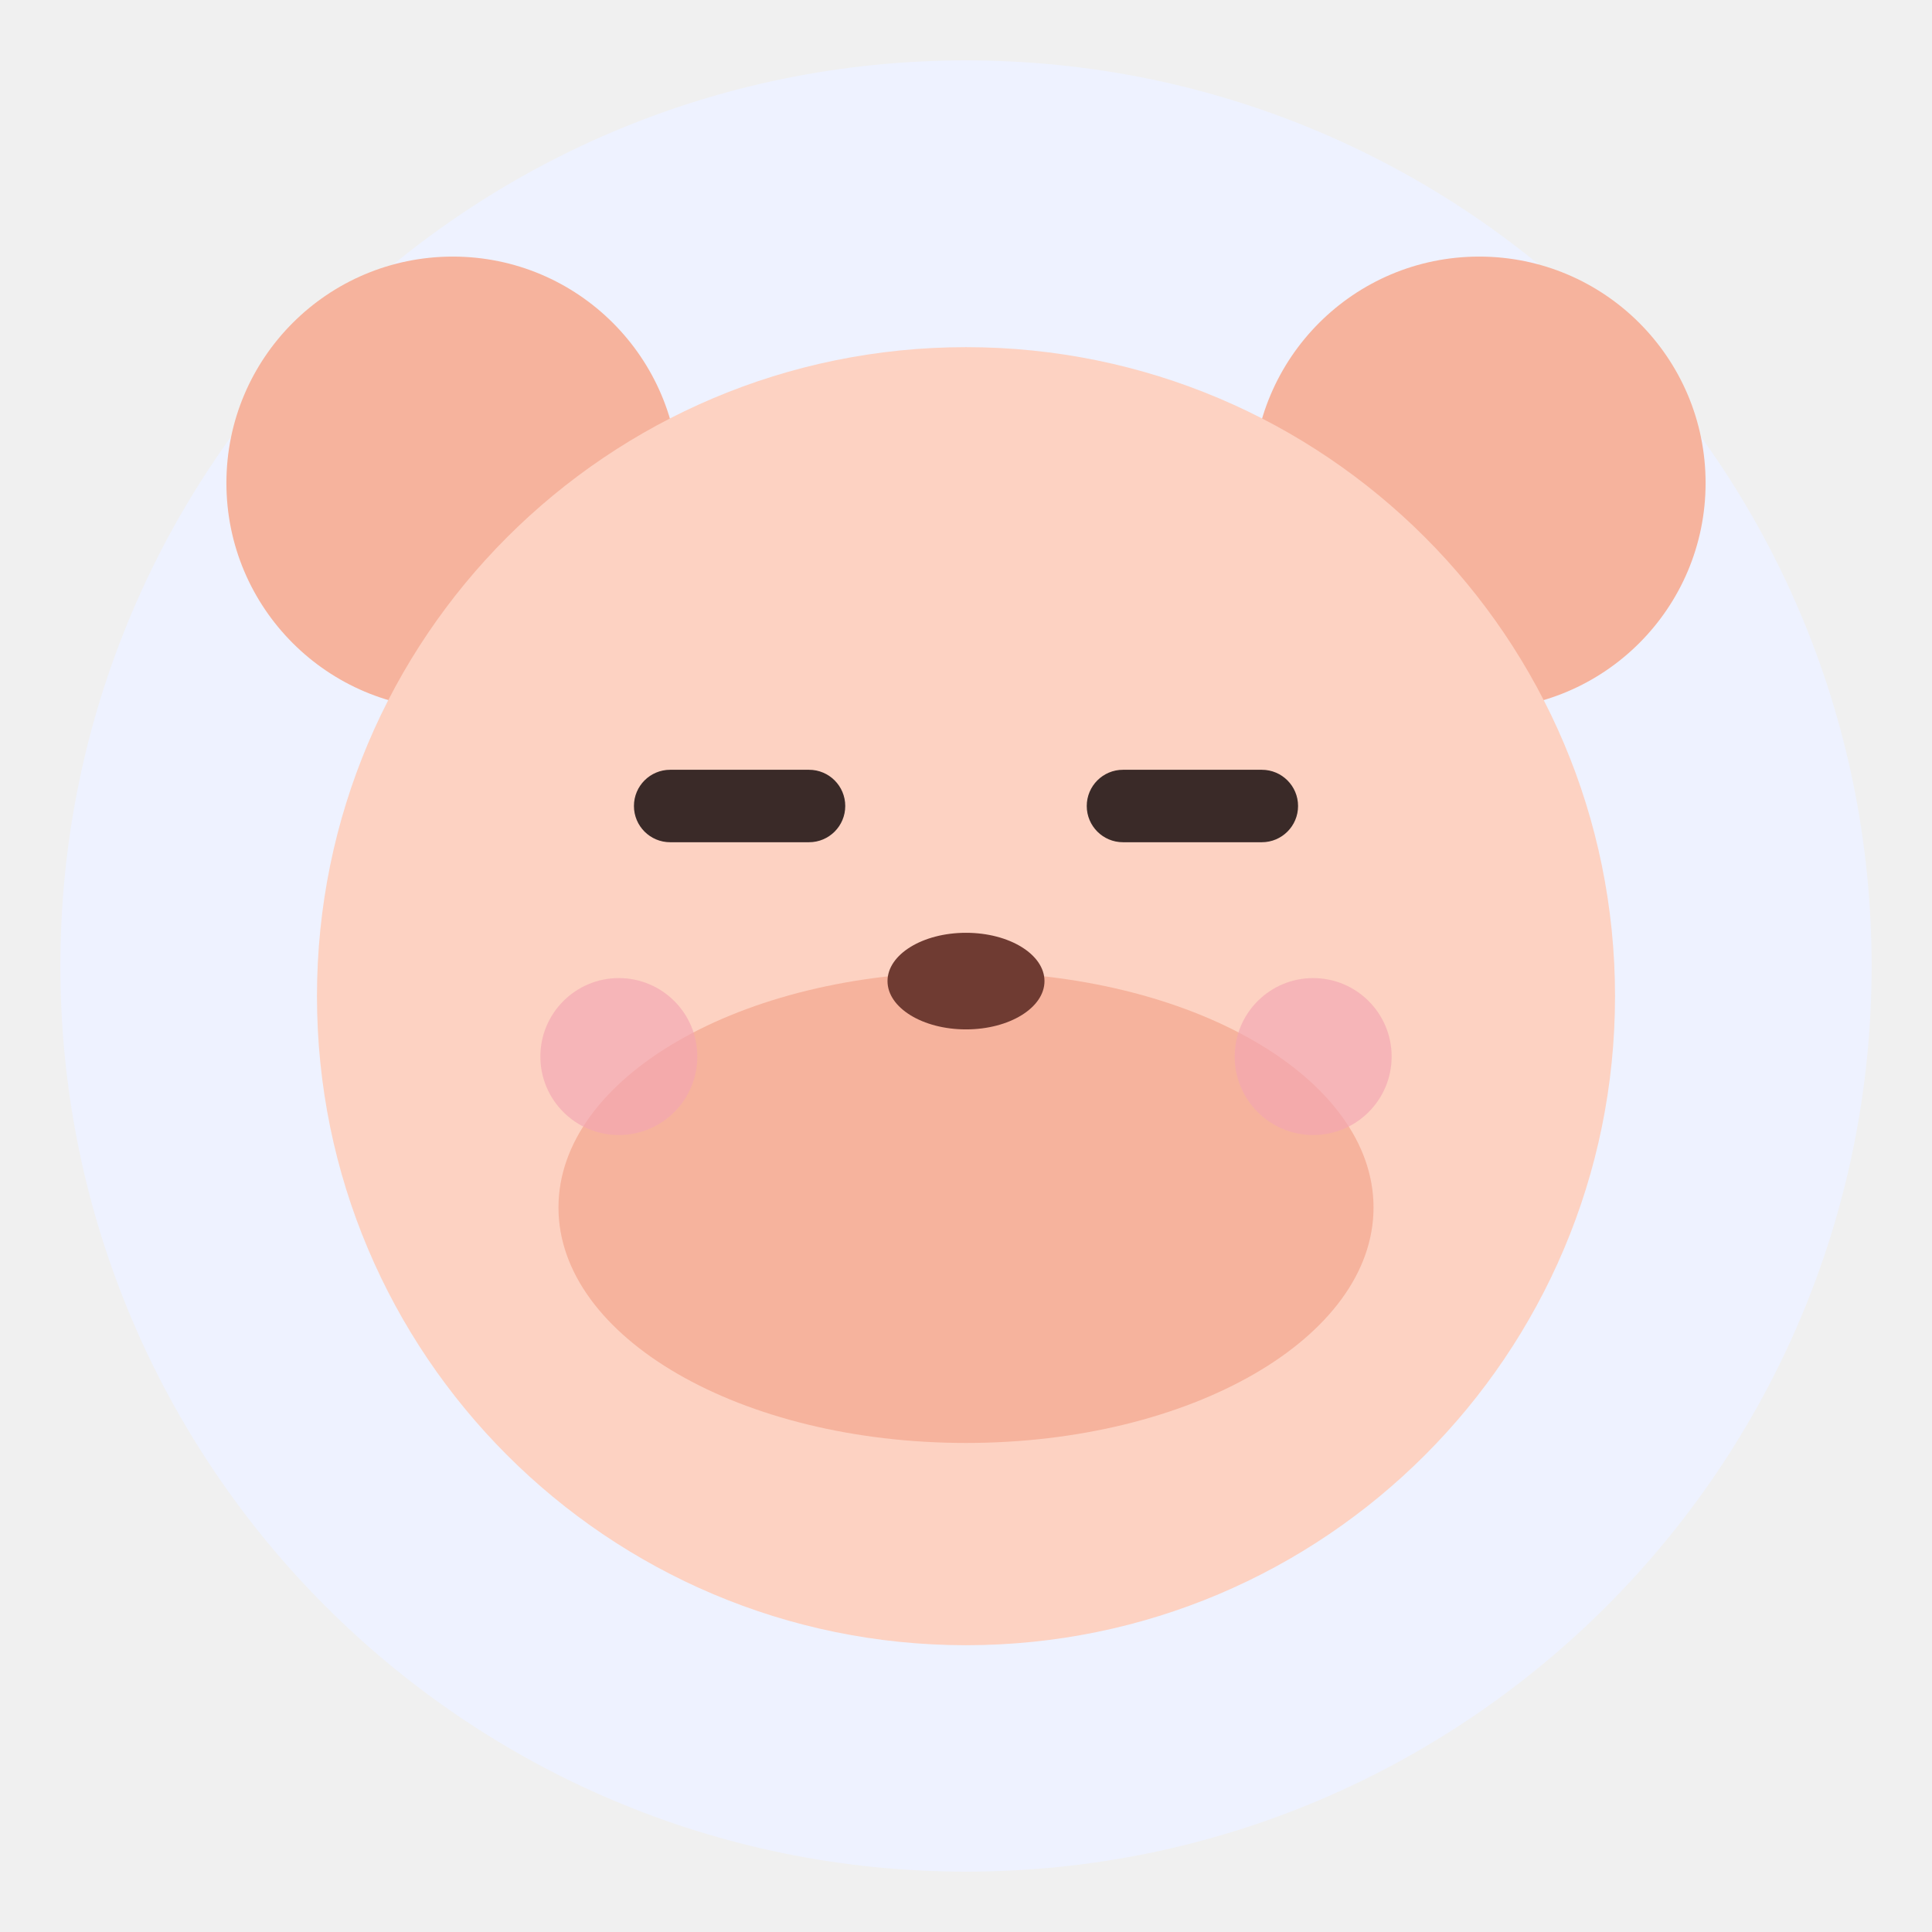
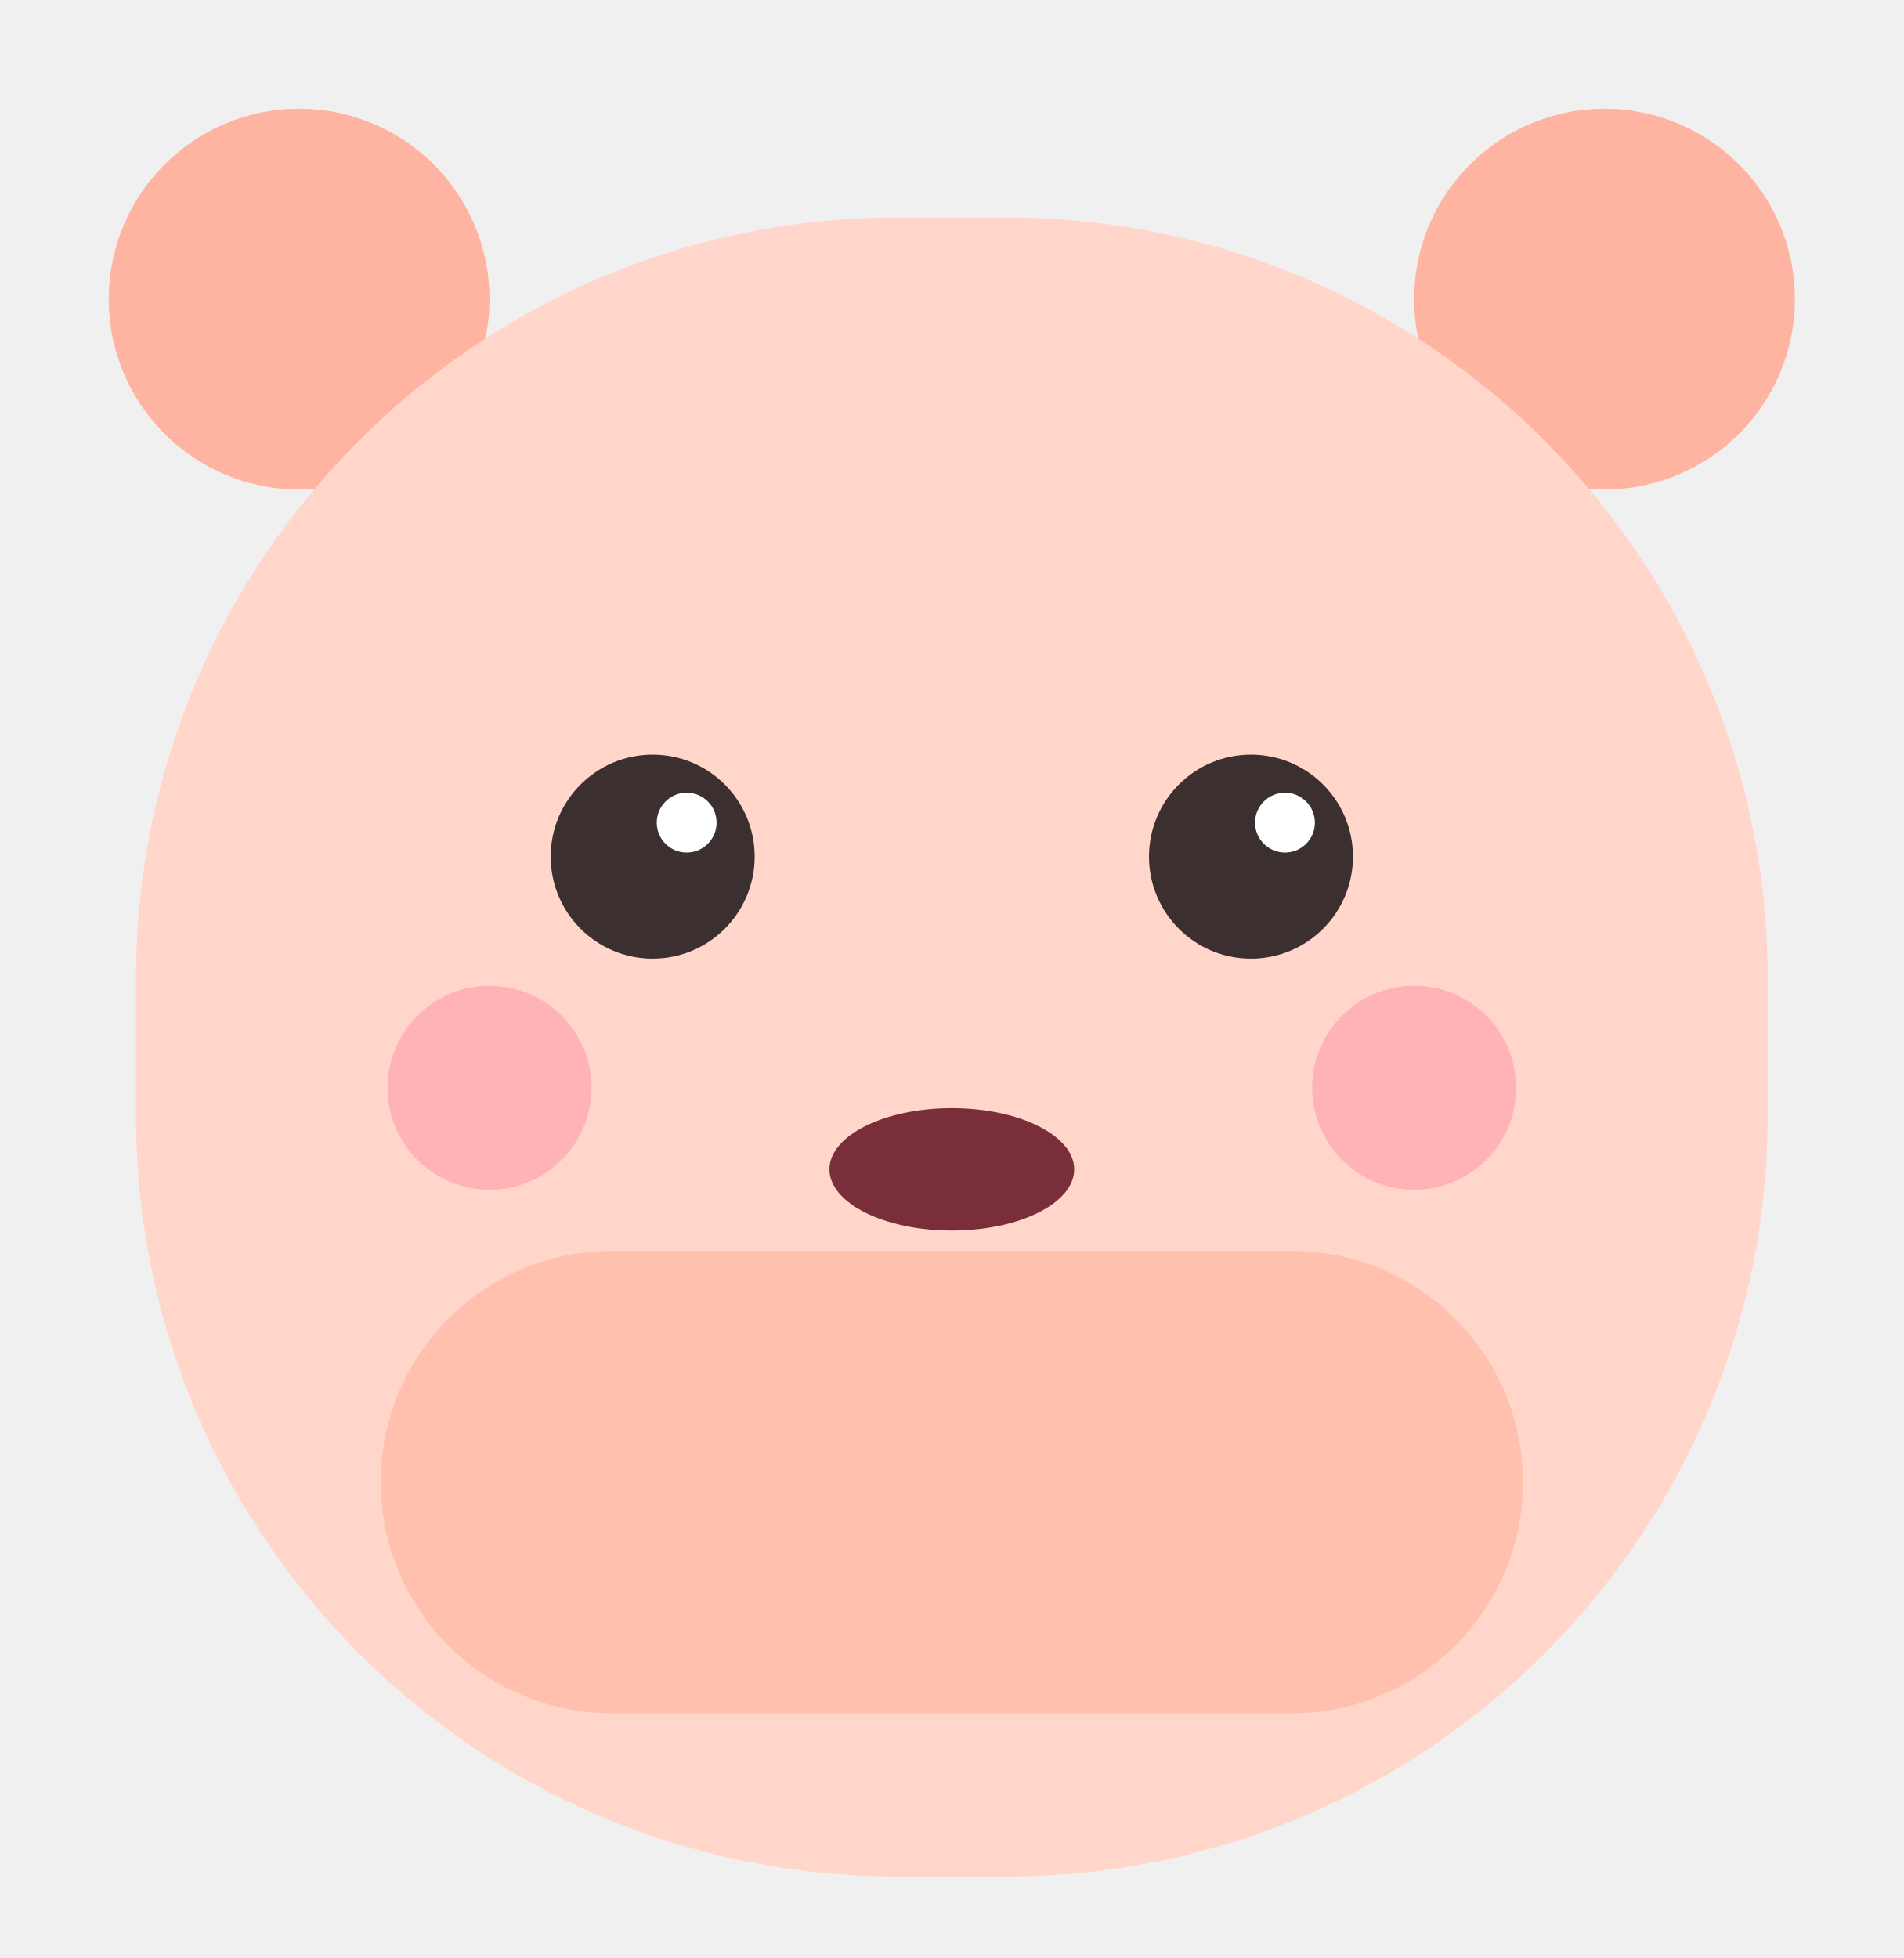
- <svg xmlns="http://www.w3.org/2000/svg" viewBox="0 0 64 64" width="64" height="64">
-   <circle cx="32" cy="32" r="30" fill="#eef2ff" />
-   <circle cx="15" cy="16" r="7.5" fill="#f6b39d" />
-   <circle cx="49" cy="16" r="7.5" fill="#f6b39d" />
-   <circle cx="32" cy="33" r="21.5" fill="#fdd2c2" />
-   <ellipse cx="32" cy="40" rx="13.5" ry="7.8" fill="#f6b39d" />
-   <ellipse cx="32" cy="32.5" rx="2.6" ry="1.6" fill="#6f3b32" />
-   <circle cx="20.5" cy="35" r="2.6" fill="#f3a6b2" opacity="0.65" />
-   <circle cx="43.5" cy="35" r="2.6" fill="#f3a6b2" opacity="0.65" />
-   <rect x="21" y="25.5" width="7" height="2.4" rx="1.2" fill="#3a2a28" />
-   <rect x="36" y="25.5" width="7" height="2.4" rx="1.2" fill="#3a2a28" />
+ <svg xmlns="http://www.w3.org/2000/svg" viewBox="30 36 140 144">
+   <circle cx="52" cy="58" r="14" fill="#FFB4A2" />
+   <circle cx="148" cy="58" r="14" fill="#FFB4A2" />
+   <rect x="40" y="52" width="120" height="122" rx="56" fill="#FFD6C9" />
+   <rect x="58" y="128" width="84" height="34" rx="17" fill="#FFC1AE" />
+   <g fill="#3B2F2F">
+     <circle cx="78" cy="99" r="7.5" />
+     <circle cx="122" cy="99" r="7.5" />
+     <circle cx="80.5" cy="96.5" r="2.2" fill="#fff" />
+     <circle cx="124.5" cy="96.5" r="2.2" fill="#fff" />
+   </g>
+   <circle cx="66" cy="116" r="7.5" fill="#FF8FA3" opacity="0.5" />
+   <circle cx="134" cy="116" r="7.5" fill="#FF8FA3" opacity="0.5" />
+   <ellipse cx="100" cy="122" rx="9" ry="4.5" fill="#7A2E3A" />
</svg>
